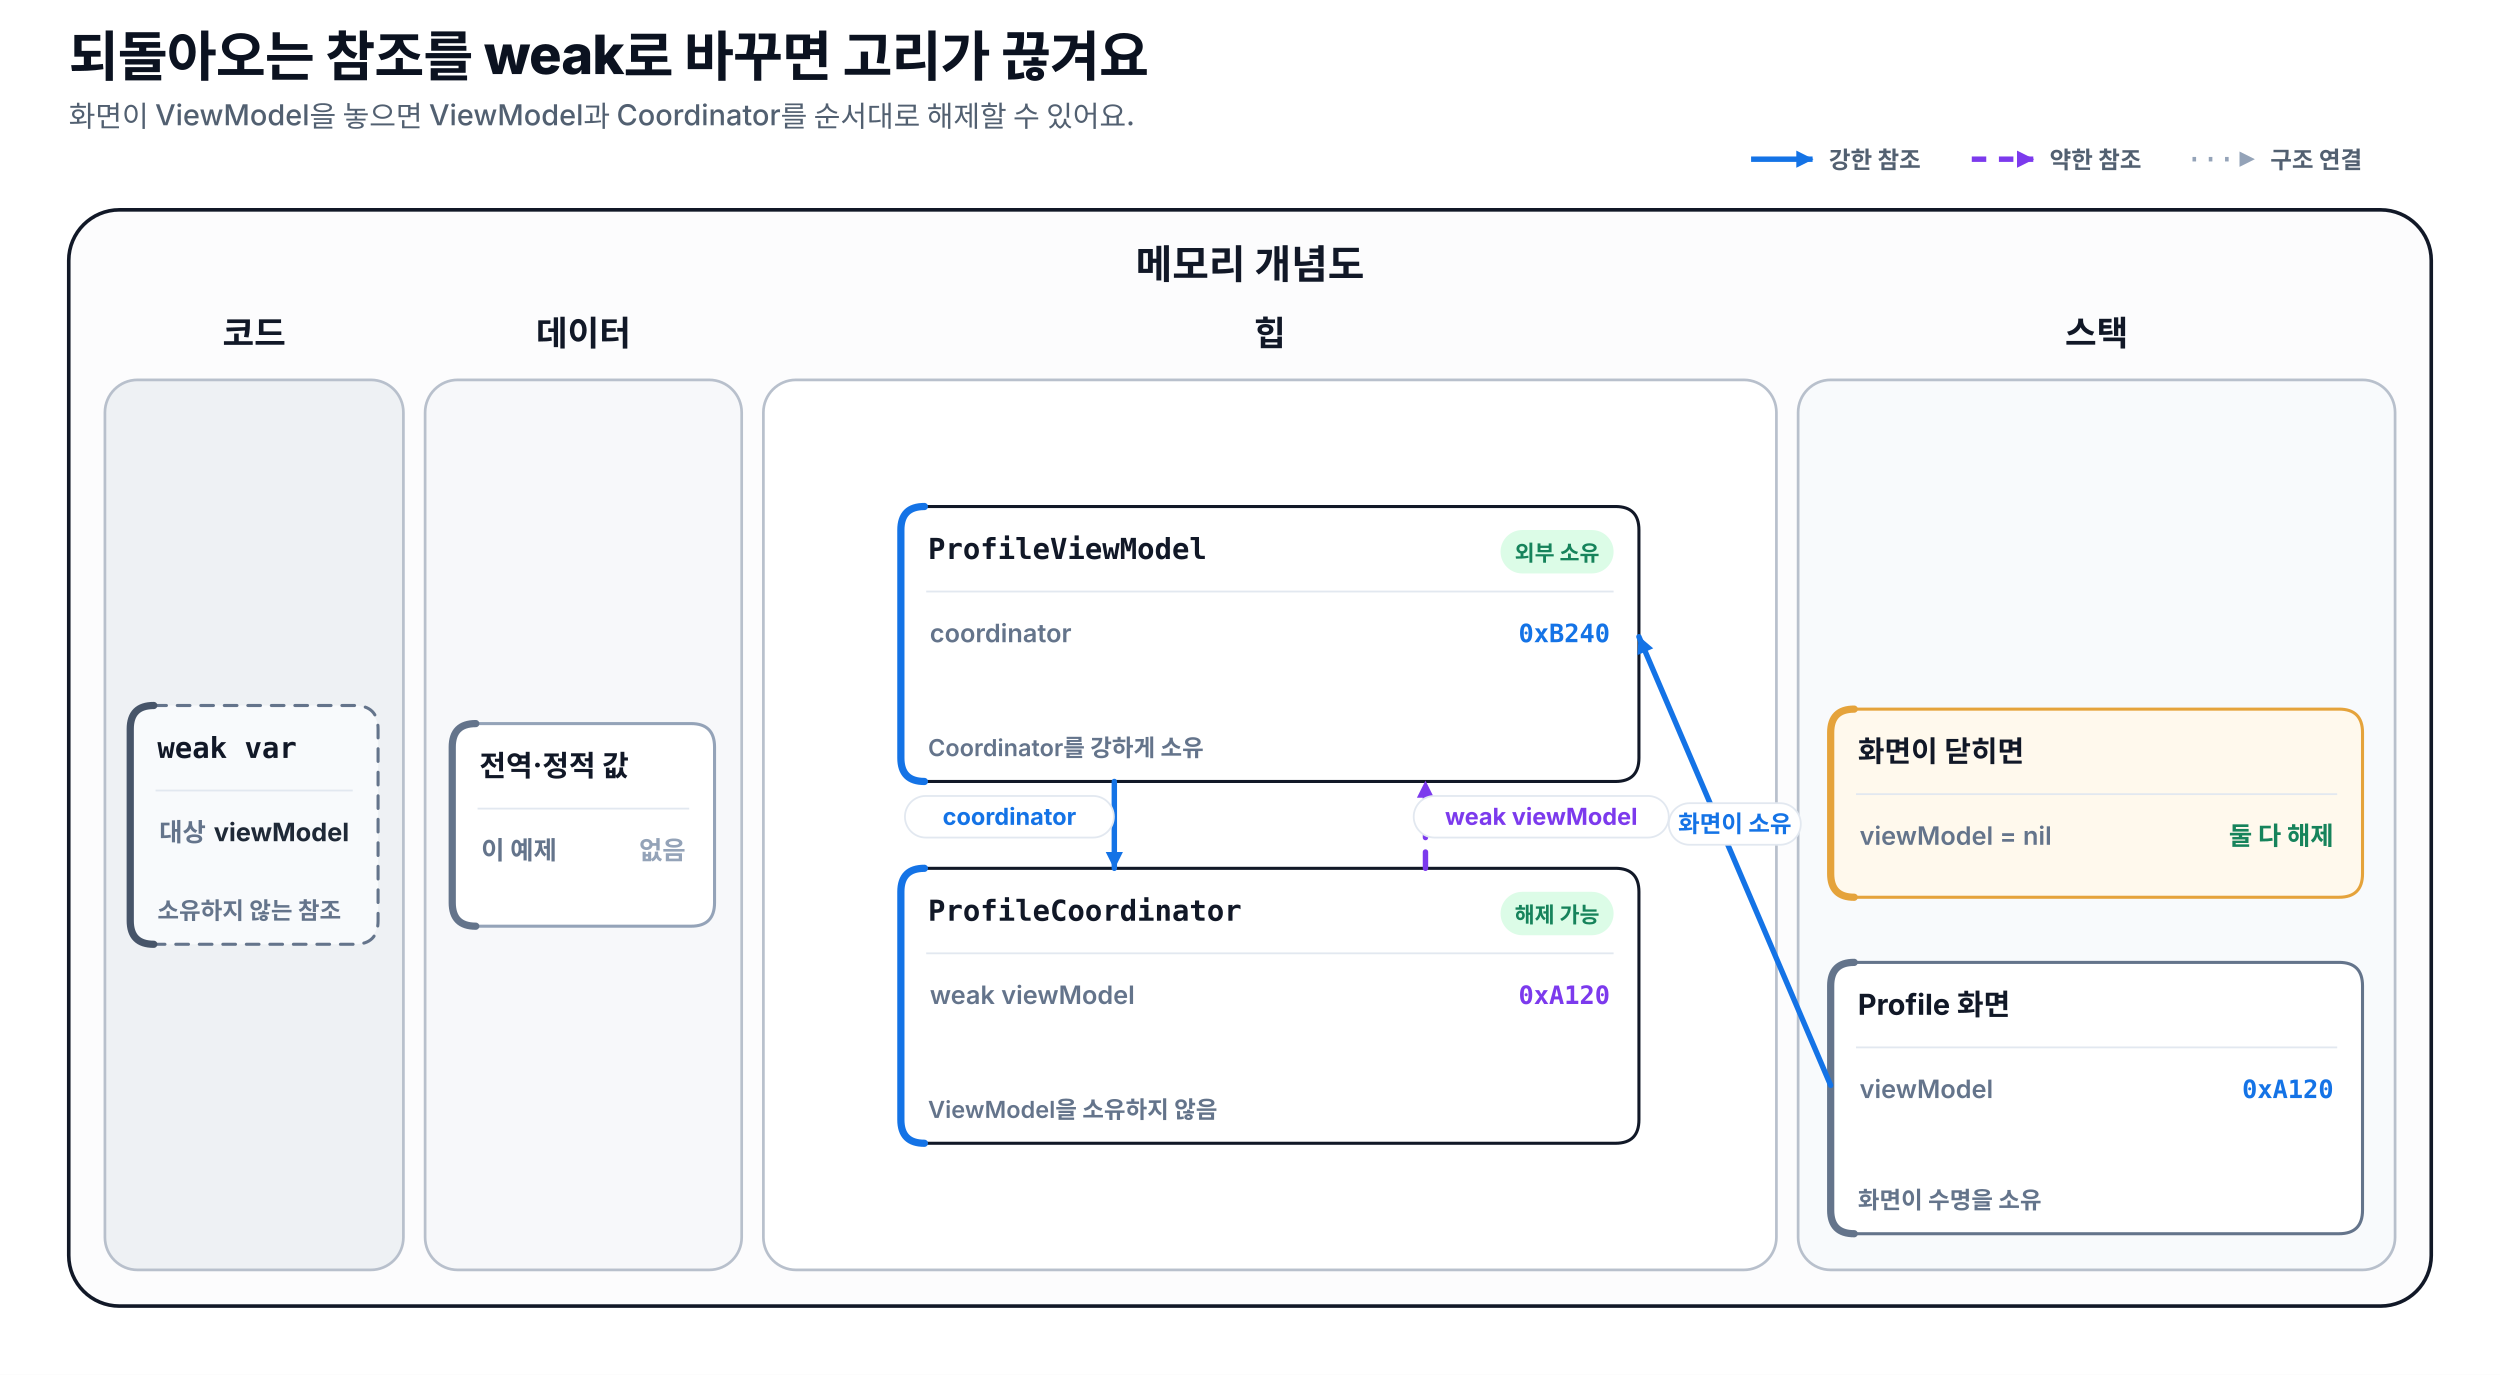
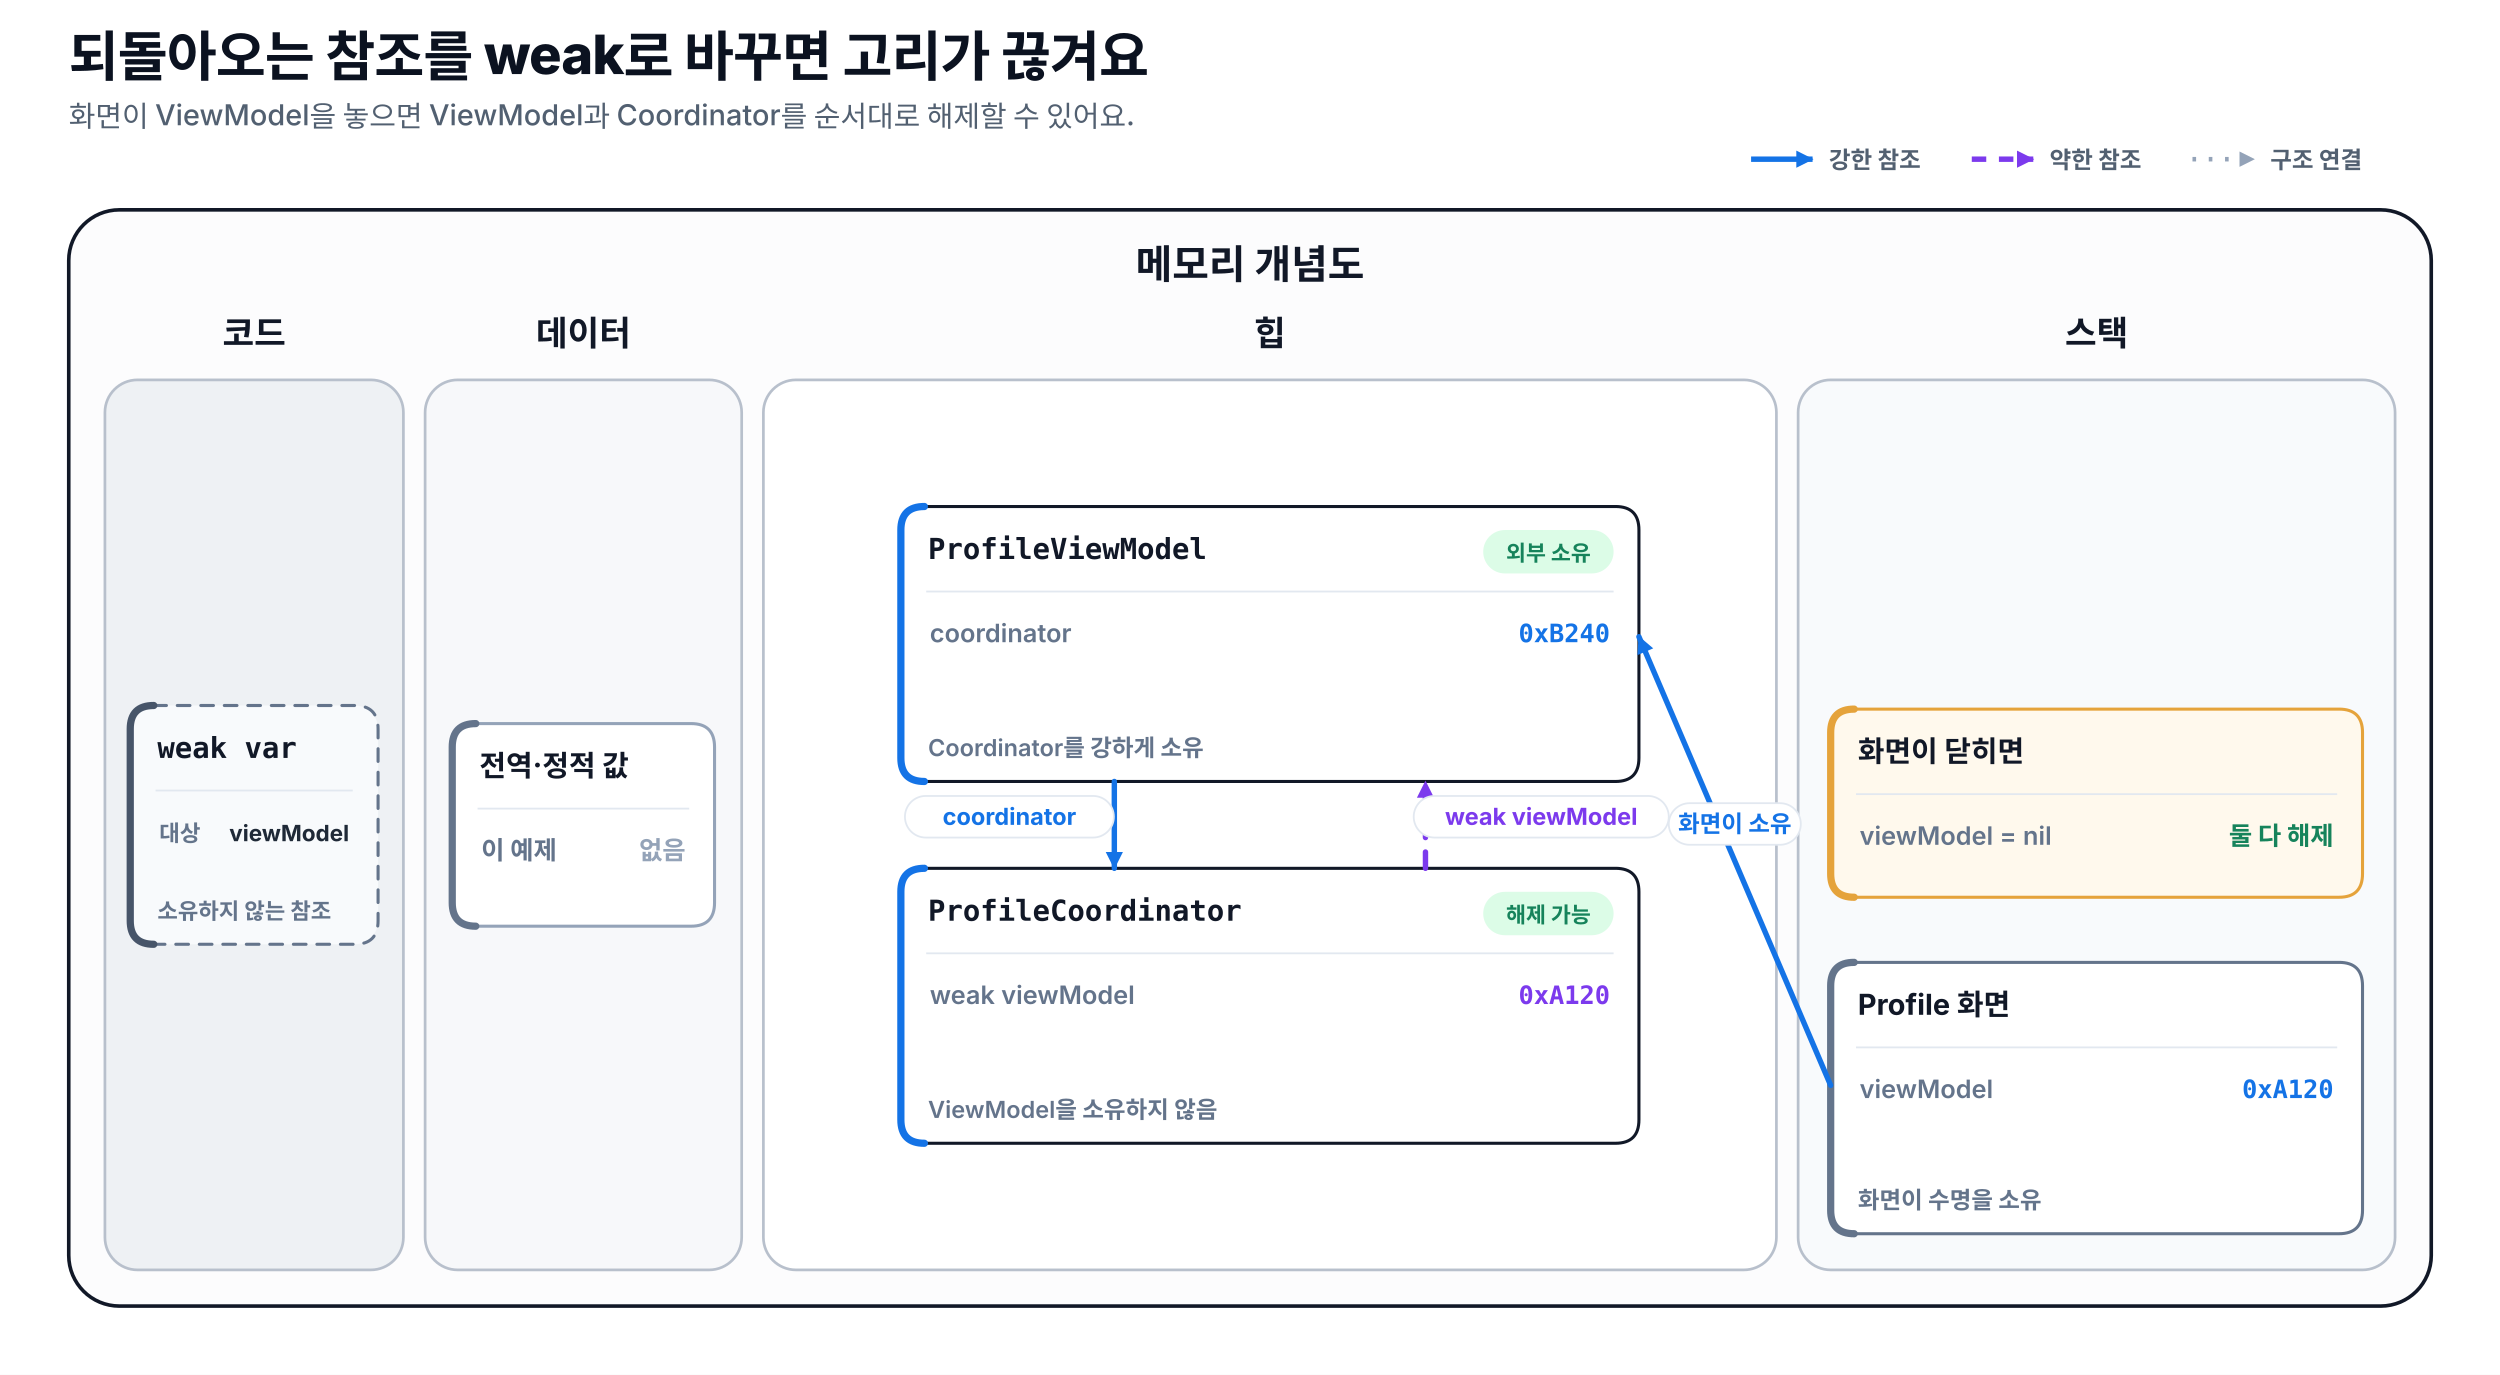
<svg xmlns="http://www.w3.org/2000/svg" width="1382" height="760" viewBox="0 0 1382 760" role="img" aria-labelledby="memory-diagram-title memory-diagram-desc">
  <defs>
    <marker id="arrow-strong" markerWidth="11" markerHeight="11" refX="9.5" refY="5.5" orient="auto" markerUnits="userSpaceOnUse">
      <path d="M 0.5 0.75 L 10 5.5 L 0.5 10.25 z" fill="#1473e6" />
    </marker>
    <marker id="arrow-weak" markerWidth="11" markerHeight="11" refX="9.5" refY="5.5" orient="auto" markerUnits="userSpaceOnUse">
      <path d="M 0.5 0.75 L 10 5.5 L 0.5 10.25 z" fill="#7c3aed" />
    </marker>
    <marker id="arrow-layout" markerWidth="10" markerHeight="10" refX="8.5" refY="5" orient="auto" markerUnits="userSpaceOnUse">
      <path d="M 0.5 0.75 L 9 5 L 0.5 9.25 z" fill="#94a3b8" />
    </marker>
    <style>
      text { font-family: -apple-system, BlinkMacSystemFont, "Apple SD Gothic Neo", "Noto Sans KR", sans-serif; }
      .diagram-title { font-size: 30px; font-weight: 760; fill: #0b1220; letter-spacing: -0.5px; }
      .diagram-subtitle { font-size: 16px; font-weight: 500; fill: #526071; }
      .memory-title { font-size: 22px; font-weight: 760; fill: #111827; }
      .column-title { font-size: 19px; font-weight: 720; fill: #111827; }
      .node-title { font-size: 16px; font-weight: 720; fill: #111827; }
      .node-title.mono, .row-value.mono { font-family: ui-monospace, SFMono-Regular, Menlo, monospace; }
      .row-label { font-size: 14px; font-weight: 600; fill: #64748b; }
      .row-value { font-size: 14px; font-weight: 650; fill: #1f2937; }
      .node-footer { font-size: 13px; font-weight: 560; fill: #64748b; }
      .legend { font-size: 13px; font-weight: 650; fill: #526071; }
      .connector-label { font-size: 13px; font-weight: 720; }
      .strong-text { fill: #1473e6; }
      .weak-text { fill: #7c3aed; }
      .danger-text { fill: #dc2626; }
      .safe-text { fill: #16835b; }
      .muted-text { fill: #94a3b8; }
    </style>
  </defs>
  <rect width="1382" height="760" fill="#ffffff" />
  <text x="38" y="42" class="diagram-title">되돌아오는 참조를 weak로 바꾸면 고리가 끊겨요</text>
  <text x="38" y="70" class="diagram-subtitle">화면이 ViewModel을 놓으면 ViewModel과 Coordinator를 순서대로 해제할 수 있어요.</text>
  <g transform="translate(968 88)" aria-label="화살표 범례">
    <line x1="0" y1="0" x2="34" y2="0" stroke="#1473e6" stroke-width="3" marker-end="url(#arrow-strong)" />
    <text x="43" y="5" class="legend">강한 참조</text>
    <line x1="122" y1="0" x2="156" y2="0" stroke="#7c3aed" stroke-width="3" stroke-dasharray="8 7" marker-end="url(#arrow-weak)" />
    <text x="165" y="5" class="legend">약한 참조</text>
    <line x1="244" y1="0" x2="278" y2="0" stroke="#94a3b8" stroke-width="2.5" stroke-dasharray="2 7" marker-end="url(#arrow-layout)" />
    <text x="287" y="5" class="legend">구조 연결</text>
  </g>
  <rect x="38" y="116" width="1306" height="606" rx="28" fill="#fcfcfd" stroke="#111827" stroke-width="2" />
  <text x="691" y="154" text-anchor="middle" class="memory-title">메모리 개념도</text>
  <g id="column-code" aria-label="코드">
    <text x="140.5" y="191" text-anchor="middle" class="column-title">코드</text>
    <rect x="58" y="210" width="165" height="492" rx="18" fill="#eef1f4" stroke="#b8c0cc" stroke-width="1.5" />
    <g id="node-weak-code">
      <rect x="72" y="390" width="137" height="132" rx="13" fill="#f8fafc" />
      <path d="M 85 390 H 196 Q 209 390 209 403 V 509 Q 209 522 196 522 H 85" fill="none" stroke="#64748b" stroke-width="1.7" stroke-linecap="round" stroke-linejoin="round" stroke-dasharray="7 6" />
      <path d="M 85 390 Q 72 390 72 403 V 509 Q 72 522 85 522" fill="none" stroke="#475569" stroke-width="4" stroke-linecap="round" stroke-linejoin="round" />
-       <text x="87" y="419" class="node-title mono">weak var</text>
+       <text x="87" y="419" class="node-title mono" style="font-size: 16px;">weak var</text>
      <line x1="86" y1="437" x2="195" y2="437" stroke="#e2e8f0" />
-       <text x="88" y="465" class="row-label">대상</text>
-       <text x="193" y="465" text-anchor="end" class="row-value">viewModel</text>
-       <text x="87" y="508" class="node-footer">소유하지 않는 참조</text>
+       <text x="88" y="465" class="row-label" style="font-size: 12.4px;">대상</text>
+       <text x="193" y="465" text-anchor="end" class="row-value" style="font-size: 12.4px;">viewModel</text>
+       <text x="87" y="508" class="node-footer" style="font-size: 12.3px;">소유하지 않는 참조</text>
    </g>
  </g>
  <g id="column-data" aria-label="데이터">
    <text x="322.5" y="191" text-anchor="middle" class="column-title">데이터</text>
    <rect x="235" y="210" width="175" height="492" rx="18" fill="#f7f8fa" stroke="#b8c0cc" stroke-width="1.5" />
    <g id="node-weak-data">
      <rect x="250" y="400" width="145" height="112" rx="13" fill="#ffffff" />
      <path d="M 263 400 H 382 Q 395 400 395 413 V 499 Q 395 512 382 512 H 263" fill="none" stroke="#94a3b8" stroke-width="1.7" stroke-linecap="round" stroke-linejoin="round" />
      <path d="M 263 400 Q 250 400 250 413 V 499 Q 250 512 263 512" fill="none" stroke="#64748b" stroke-width="4" stroke-linecap="round" stroke-linejoin="round" />
-       <text x="265" y="429" class="node-title">전역·정적 값</text>
+       <text x="265" y="429" class="node-title" style="font-size: 16px;">전역·정적 값</text>
      <line x1="264" y1="447" x2="381" y2="447" stroke="#e2e8f0" />
-       <text x="266" y="475" class="row-label">이 예제</text>
-       <text x="379" y="475" text-anchor="end" class="row-value muted-text">없음</text>
+       <text x="266" y="475" class="row-label" style="font-size: 14px;">이 예제</text>
+       <text x="379" y="475" text-anchor="end" class="row-value muted-text" style="font-size: 14px;">없음</text>
    </g>
  </g>
  <g id="column-heap" aria-label="힙">
    <text x="702" y="191" text-anchor="middle" class="column-title">힙</text>
    <rect x="422" y="210" width="560" height="492" rx="18" fill="#ffffff" stroke="#b8c0cc" stroke-width="1.5" />
    <g id="node-weak-view-model">
      <rect x="498" y="280" width="408" height="152" rx="13" fill="#ffffff" />
      <path d="M 511 280 H 893 Q 906 280 906 293 V 419 Q 906 432 893 432 H 511" fill="none" stroke="#111827" stroke-width="1.7" stroke-linecap="round" stroke-linejoin="round" />
      <path d="M 511 280 Q 498 280 498 293 V 419 Q 498 432 511 432" fill="none" stroke="#1473e6" stroke-width="4" stroke-linecap="round" stroke-linejoin="round" />
-       <text x="513" y="309" class="node-title mono">ProfileViewModel</text>
+       <text x="513" y="309" class="node-title mono" style="font-size: 16px;">ProfileViewModel</text>
      <g>
-         <rect x="829.5" y="293" width="62.5" height="24" rx="12" fill="#dcfce7" />
-         <text x="860.75" y="310" text-anchor="middle" style="font-size: 12px; font-weight: 760; fill: #16835b;">외부 소유</text>
+         <rect x="819.92" y="293" width="72.08" height="24" rx="12" fill="#dcfce7" />
+         <text x="855.96" y="310" text-anchor="middle" style="font-size: 12px; font-weight: 760; fill: #16835b;">외부 소유</text>
      </g>
      <line x1="512" y1="327" x2="892" y2="327" stroke="#e2e8f0" />
-       <text x="514" y="355" class="row-label">coordinator</text>
-       <text x="890" y="355" text-anchor="end" class="row-value mono strong-text">0xB240</text>
-       <text x="513" y="418" class="node-footer">Coordinator를 강하게 소유</text>
+       <text x="514" y="355" class="row-label" style="font-size: 14px;">coordinator</text>
+       <text x="890" y="355" text-anchor="end" class="row-value mono strong-text" style="font-size: 14px;">0xB240</text>
+       <text x="513" y="418" class="node-footer" style="font-size: 13px;">Coordinator를 강하게 소유</text>
    </g>
    <g id="node-weak-coordinator">
      <rect x="498" y="480" width="408" height="152" rx="13" fill="#ffffff" />
      <path d="M 511 480 H 893 Q 906 480 906 493 V 619 Q 906 632 893 632 H 511" fill="none" stroke="#111827" stroke-width="1.7" stroke-linecap="round" stroke-linejoin="round" />
      <path d="M 511 480 Q 498 480 498 493 V 619 Q 498 632 511 632" fill="none" stroke="#1473e6" stroke-width="4" stroke-linecap="round" stroke-linejoin="round" />
-       <text x="513" y="509" class="node-title mono">ProfileCoordinator</text>
+       <text x="513" y="509" class="node-title mono" style="font-size: 16px;">ProfileCoordinator</text>
      <g>
-         <rect x="829.5" y="493" width="62.5" height="24" rx="12" fill="#dcfce7" />
-         <text x="860.75" y="510" text-anchor="middle" style="font-size: 12px; font-weight: 760; fill: #16835b;">해제 가능</text>
+         <rect x="819.92" y="493" width="72.08" height="24" rx="12" fill="#dcfce7" />
+         <text x="855.96" y="510" text-anchor="middle" style="font-size: 12px; font-weight: 760; fill: #16835b;">해제 가능</text>
      </g>
      <line x1="512" y1="527" x2="892" y2="527" stroke="#e2e8f0" />
-       <text x="514" y="555" class="row-label">weak viewModel</text>
-       <text x="890" y="555" text-anchor="end" class="row-value mono weak-text">0xA120</text>
-       <text x="513" y="618" class="node-footer">ViewModel을 소유하지 않음</text>
+       <text x="514" y="555" class="row-label" style="font-size: 14px;">weak viewModel</text>
+       <text x="890" y="555" text-anchor="end" class="row-value mono weak-text" style="font-size: 14px;">0xA120</text>
+       <text x="513" y="618" class="node-footer" style="font-size: 13px;">ViewModel을 소유하지 않음</text>
    </g>
  </g>
  <g id="column-stack" aria-label="스택">
    <text x="1159" y="191" text-anchor="middle" class="column-title">스택</text>
    <rect x="994" y="210" width="330" height="492" rx="18" fill="#f8fafc" stroke="#b8c0cc" stroke-width="1.5" />
    <g id="node-screen-owner">
      <rect x="1012" y="532" width="294" height="150" rx="13" fill="#ffffff" />
      <path d="M 1025 532 H 1293 Q 1306 532 1306 545 V 669 Q 1306 682 1293 682 H 1025" fill="none" stroke="#64748b" stroke-width="1.7" stroke-linecap="round" stroke-linejoin="round" />
      <path d="M 1025 532 Q 1012 532 1012 545 V 669 Q 1012 682 1025 682" fill="none" stroke="#64748b" stroke-width="4" stroke-linecap="round" stroke-linejoin="round" />
-       <text x="1027" y="561" class="node-title">Profile 화면</text>
+       <text x="1027" y="561" class="node-title" style="font-size: 16px;">Profile 화면</text>
      <line x1="1026" y1="579" x2="1292" y2="579" stroke="#e2e8f0" />
-       <text x="1028" y="607" class="row-label">viewModel</text>
-       <text x="1290" y="607" text-anchor="end" class="row-value mono strong-text">0xA120</text>
-       <text x="1027" y="668" class="node-footer">화면이 수명을 소유</text>
+       <text x="1028" y="607" class="row-label" style="font-size: 14px;">viewModel</text>
+       <text x="1290" y="607" text-anchor="end" class="row-value mono strong-text" style="font-size: 14px;">0xA120</text>
+       <text x="1027" y="668" class="node-footer" style="font-size: 13px;">화면이 수명을 소유</text>
    </g>
    <g id="node-release-result">
      <rect x="1012" y="392" width="294" height="104" rx="13" fill="#fff9ed" />
      <path d="M 1025 392 H 1293 Q 1306 392 1306 405 V 483 Q 1306 496 1293 496 H 1025" fill="none" stroke="#e5a33b" stroke-width="1.7" stroke-linecap="round" stroke-linejoin="round" />
      <path d="M 1025 392 Q 1012 392 1012 405 V 483 Q 1012 496 1025 496" fill="none" stroke="#e5a33b" stroke-width="4" stroke-linecap="round" stroke-linejoin="round" />
-       <text x="1027" y="421" class="node-title">화면이 닫히면</text>
+       <text x="1027" y="421" class="node-title" style="font-size: 16px;">화면이 닫히면</text>
      <line x1="1026" y1="439" x2="1292" y2="439" stroke="#e2e8f0" />
-       <text x="1028" y="467" class="row-label">viewModel = nil</text>
-       <text x="1290" y="467" text-anchor="end" class="row-value safe-text">둘 다 해제</text>
+       <text x="1028" y="467" class="row-label" style="font-size: 14px;">viewModel = nil</text>
+       <text x="1290" y="467" text-anchor="end" class="row-value safe-text" style="font-size: 14px;">둘 다 해제</text>
    </g>
  </g>
  <g aria-label="참조 관계">
    <g>
      <path d="M 1012 600 L 906 352" fill="none" stroke="#1473e6" stroke-width="3" stroke-linecap="round" marker-end="url(#arrow-strong)" />
      <g>
        <rect x="922.5" y="444" width="73" height="23" rx="11.5" fill="#ffffff" stroke="#e2e8f0" />
        <text x="959" y="460" text-anchor="middle" class="connector-label strong-text">화면이 소유</text>
      </g>
    </g>
    <g>
      <path d="M 616 432 L 616 480" fill="none" stroke="#1473e6" stroke-width="3" stroke-linecap="round" marker-end="url(#arrow-strong)" />
      <g>
        <rect x="500.25" y="440" width="115.5" height="23" rx="11.5" fill="#ffffff" stroke="#e2e8f0" />
        <text x="558" y="456" text-anchor="middle" class="connector-label strong-text">coordinator</text>
      </g>
    </g>
    <g>
      <path d="M 788 480 L 788 432" fill="none" stroke="#7c3aed" stroke-width="3" stroke-linecap="round" stroke-dasharray="9 8" marker-end="url(#arrow-weak)" />
      <g>
        <rect x="781.5" y="440" width="141" height="23" rx="11.5" fill="#ffffff" stroke="#e2e8f0" />
        <text x="852" y="456" text-anchor="middle" class="connector-label weak-text">weak viewModel</text>
      </g>
    </g>
  </g>
</svg>
